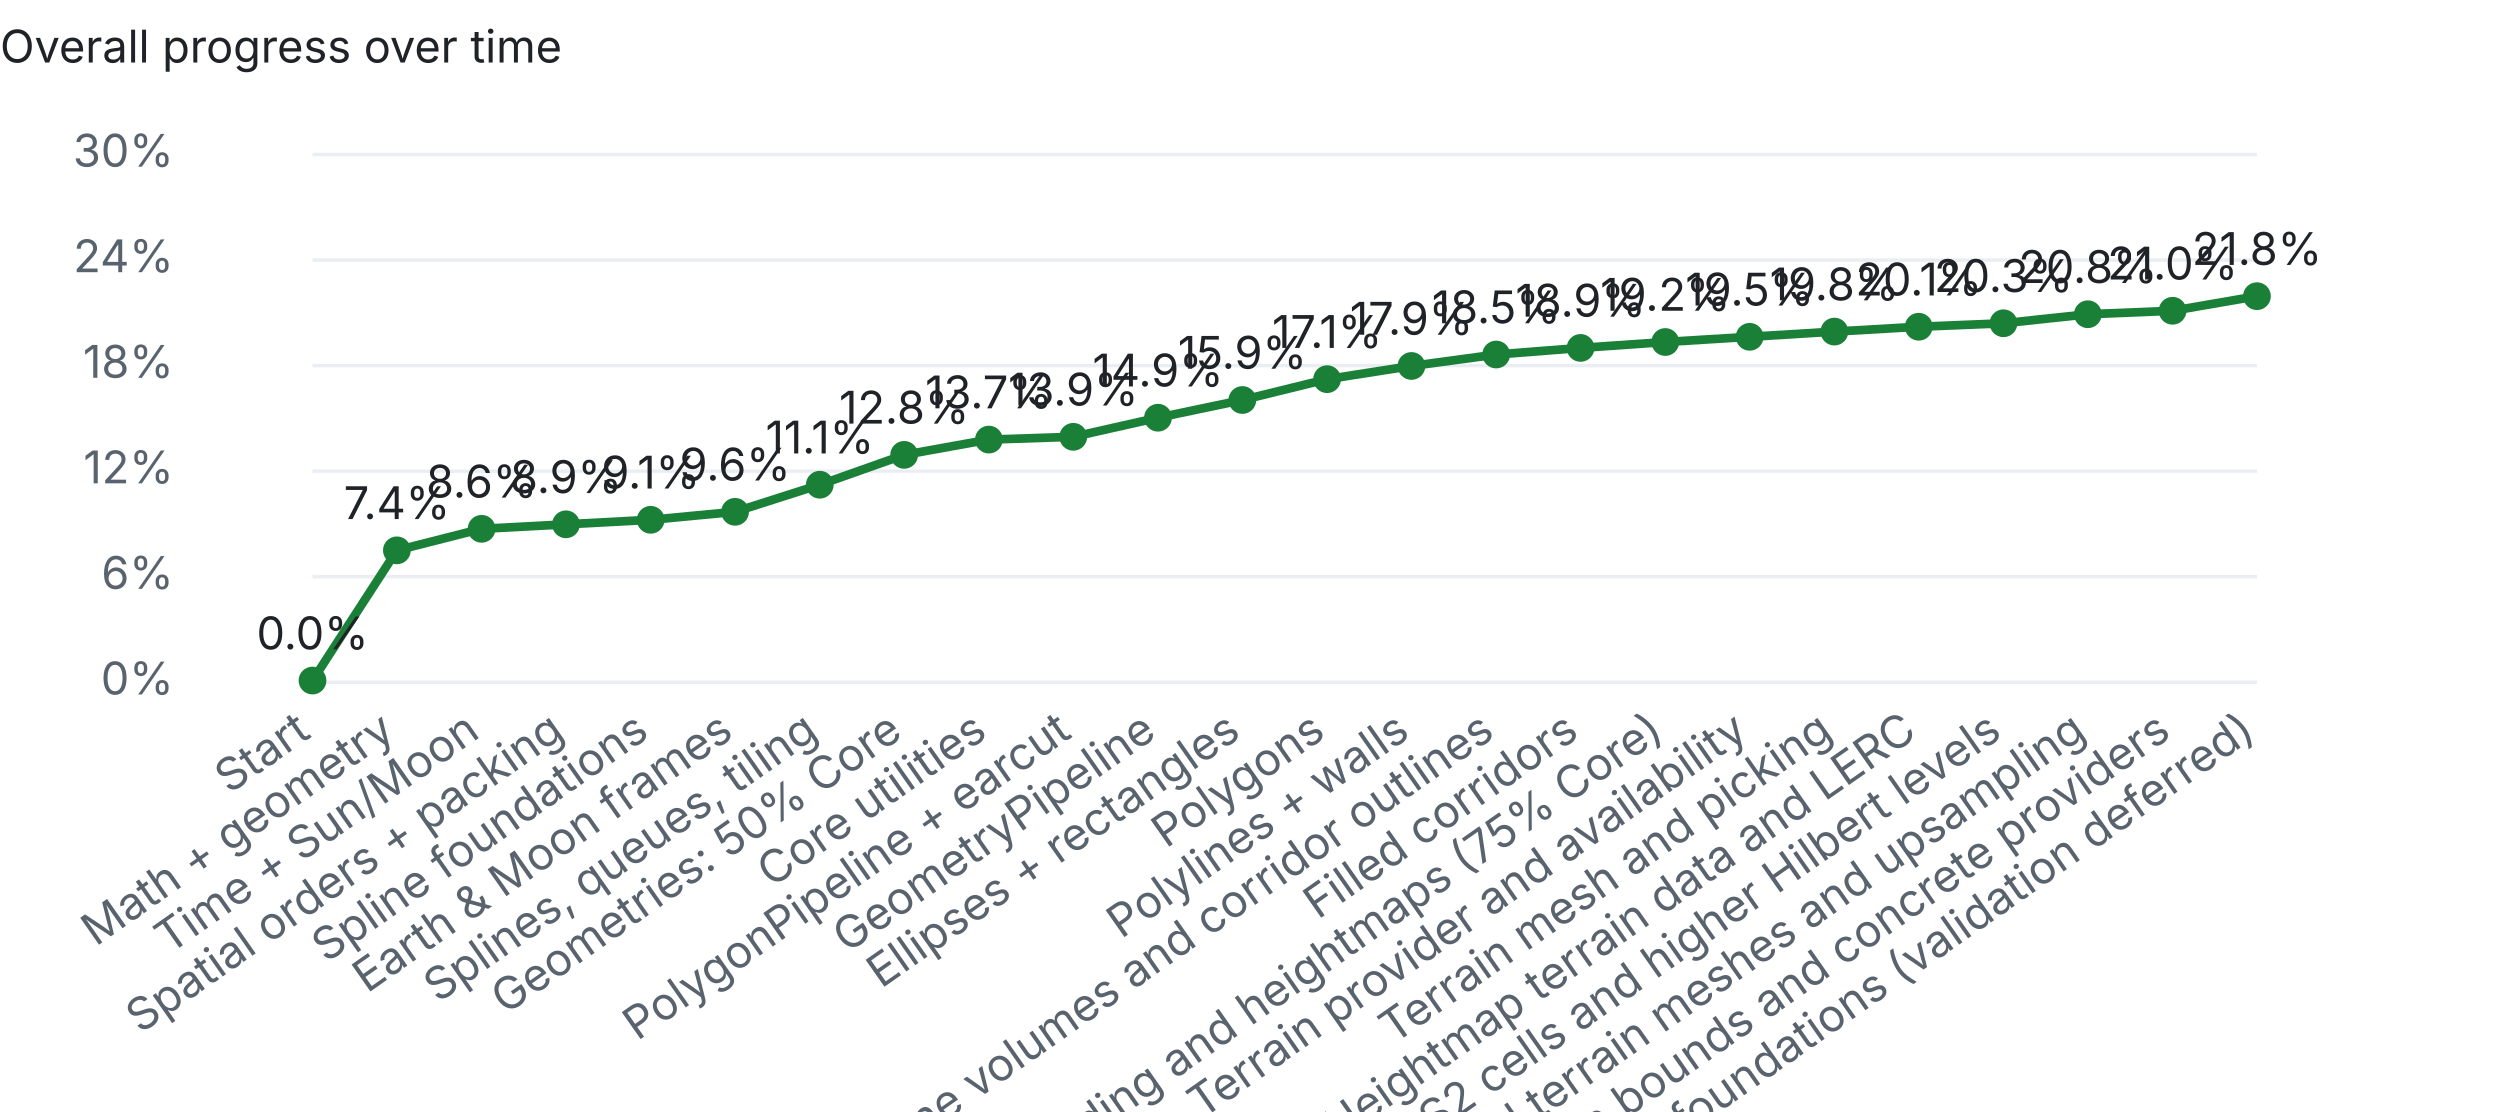
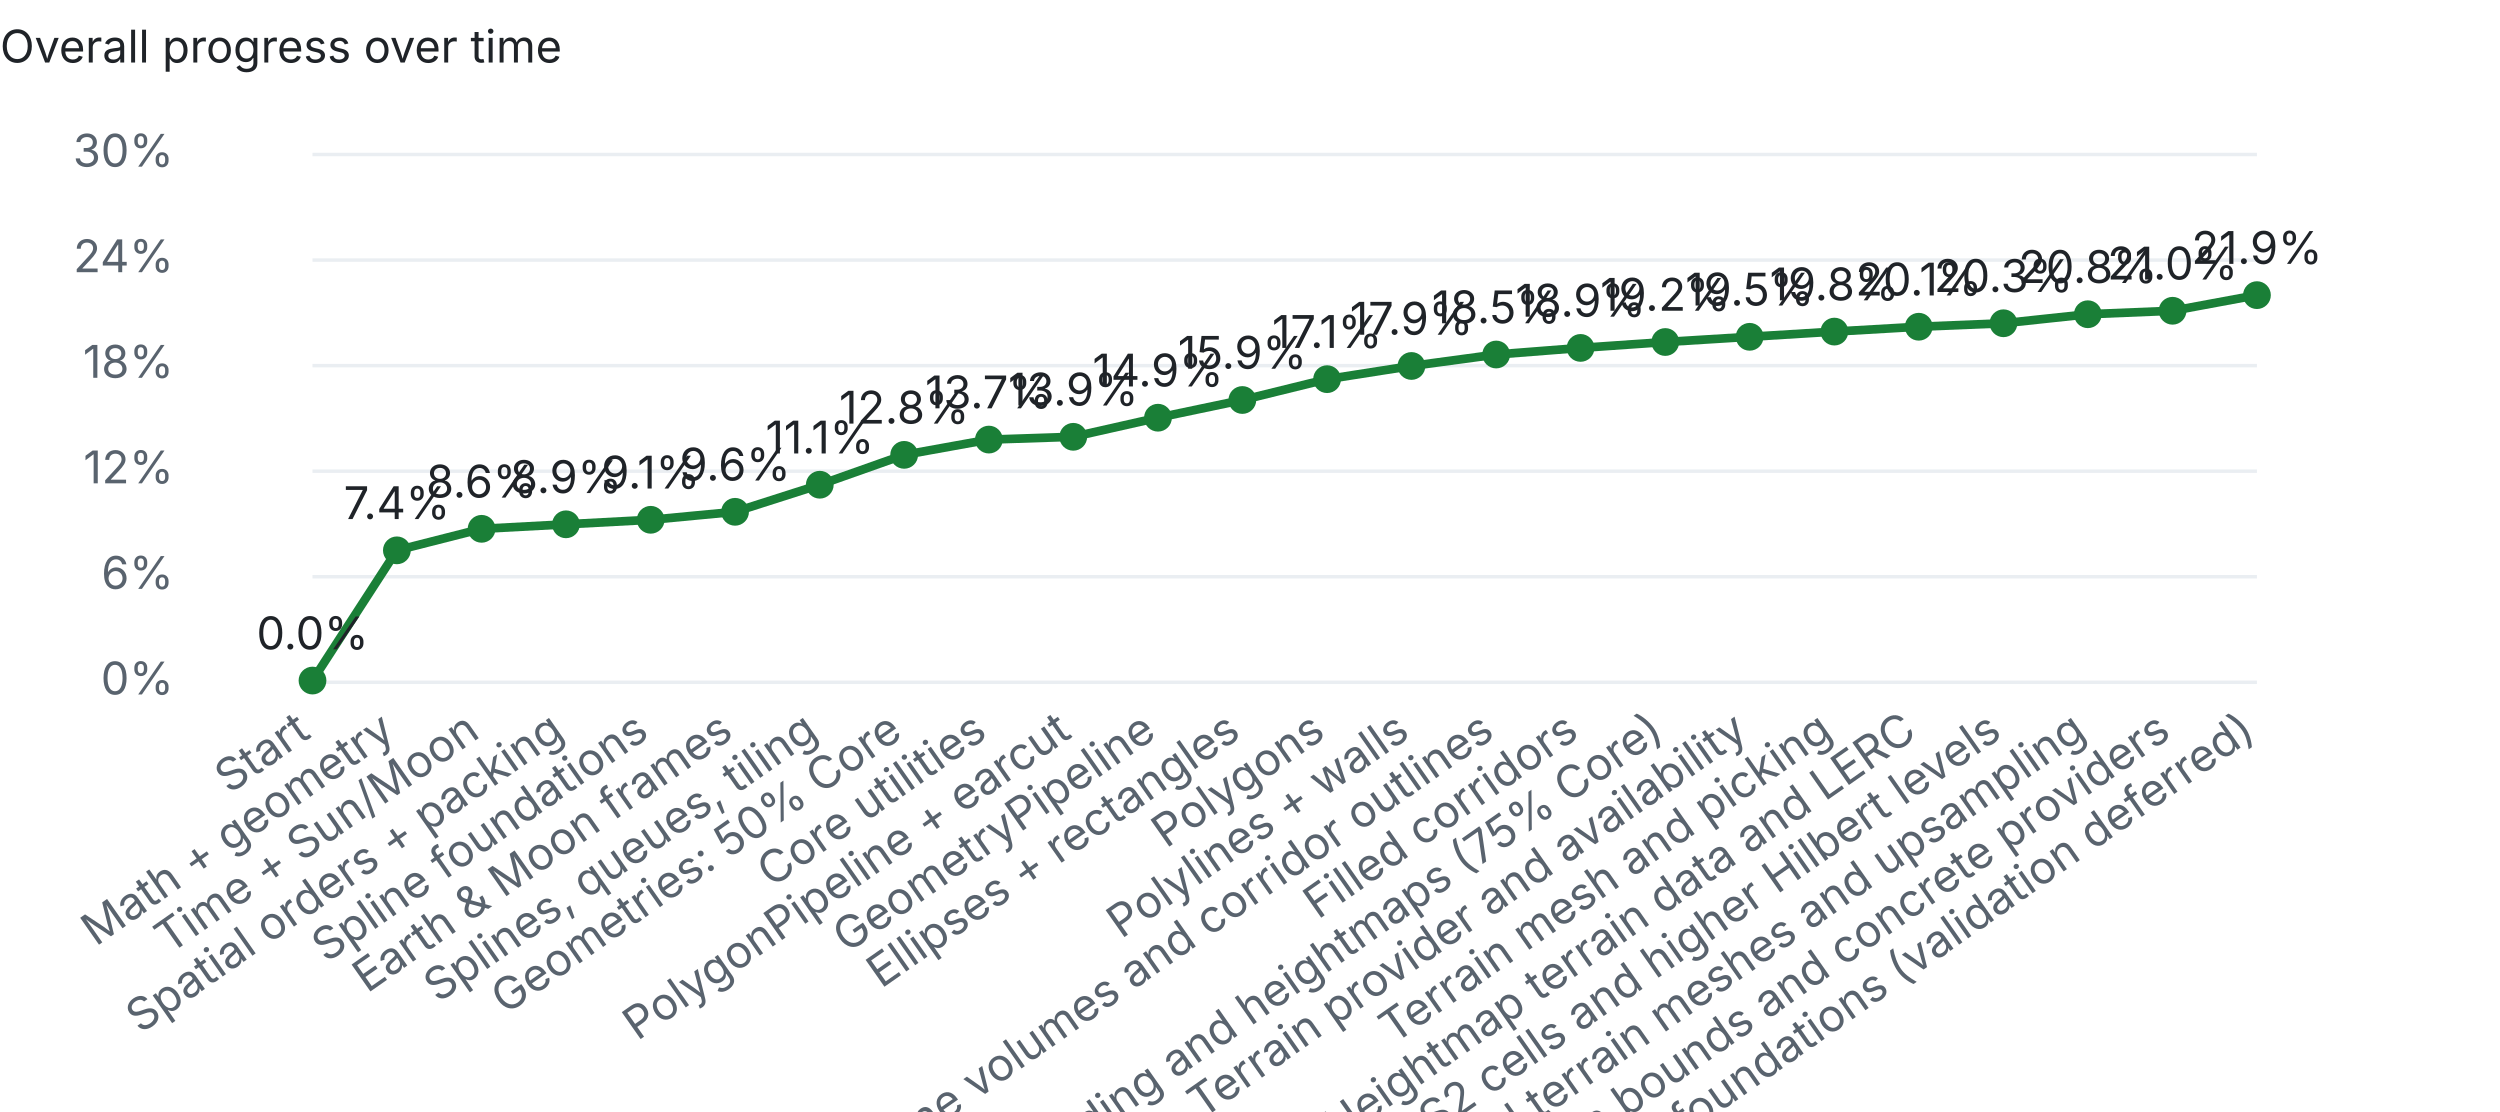
<svg xmlns="http://www.w3.org/2000/svg" width="720" height="320" viewBox="0 0 720 320">
  <style>text{font:13px system-ui,-apple-system,Segoe UI,sans-serif;fill:#1f2328}.dim{fill:#59636e}.bg{fill:#eaeef2}.done{fill:#1a7f37}.part{fill:#d4a72c}@media (prefers-color-scheme:dark){text{fill:#e6edf3}.dim{fill:#9198a1}.bg{fill:#30363d}.done{fill:#3fb950}}</style>
  <text x="0" y="18" font-weight="600">Overall progress over time</text>
  <rect class="bg" x="90" y="196.0" width="560" height="1" />
  <text class="dim" x="50" y="200.0" text-anchor="end">0%</text>
  <rect class="bg" x="90" y="165.6" width="560" height="1" />
  <text class="dim" x="50" y="169.6" text-anchor="end">6%</text>
  <rect class="bg" x="90" y="135.2" width="560" height="1" />
  <text class="dim" x="50" y="139.2" text-anchor="end">12%</text>
  <rect class="bg" x="90" y="104.8" width="560" height="1" />
  <text class="dim" x="50" y="108.8" text-anchor="end">18%</text>
  <rect class="bg" x="90" y="74.4" width="560" height="1" />
  <text class="dim" x="50" y="78.4" text-anchor="end">24%</text>
  <rect class="bg" x="90" y="44.0" width="560" height="1" />
  <text class="dim" x="50" y="48.0" text-anchor="end">30%</text>
-   <polyline points="90.0,196.0 114.3,158.5 138.7,152.3 163.0,151.0 187.4,149.7 211.7,147.4 236.1,139.6 260.4,131.0 284.8,126.6 309.1,125.8 333.5,120.3 357.8,115.2 382.2,109.2 406.5,105.4 430.9,102.1 455.2,100.2 479.6,98.5 503.9,97.0 528.3,95.5 552.6,94.1 577.0,93.1 601.3,90.5 625.7,89.5 650.0,85.3" fill="none" stroke="#1a7f37" stroke-width="2.5" />
+   <polyline points="90.0,196.0 114.3,158.5 138.7,152.3 163.0,151.0 187.4,149.7 211.7,147.4 236.1,139.6 260.4,131.0 284.8,126.6 309.1,125.8 333.5,120.3 357.8,115.2 382.2,109.2 406.5,105.4 430.9,102.1 455.2,100.2 479.6,98.5 503.9,97.0 528.3,95.5 552.6,94.1 577.0,93.1 601.3,90.5 625.7,89.5 650.0,85.0" fill="none" stroke="#1a7f37" stroke-width="2.5" />
  <circle class="done" cx="90.0" cy="196.0" r="4" />
  <text class="dim" x="90.0" y="212" text-anchor="end" transform="rotate(-35 90.0 212)">Start</text>
  <text x="90.0" y="187.0" text-anchor="middle">0.0%</text>
  <circle class="done" cx="114.3" cy="158.5" r="4" />
  <text class="dim" x="114.3" y="212" text-anchor="end" transform="rotate(-35 114.3 212)">Math + geometry</text>
  <text x="114.3" y="149.5" text-anchor="middle">7.4%</text>
  <circle class="done" cx="138.7" cy="152.3" r="4" />
  <text class="dim" x="138.7" y="212" text-anchor="end" transform="rotate(-35 138.7 212)">Time + Sun/Moon</text>
  <text x="138.7" y="143.3" text-anchor="middle">8.6%</text>
  <circle class="done" cx="163.0" cy="151.0" r="4" />
  <text class="dim" x="163.0" y="212" text-anchor="end" transform="rotate(-35 163.0 212)">Spatial orders + packing</text>
  <text x="163.0" y="142.0" text-anchor="middle">8.9%</text>
  <circle class="done" cx="187.4" cy="149.7" r="4" />
  <text class="dim" x="187.4" y="212" text-anchor="end" transform="rotate(-35 187.4 212)">Spline foundations</text>
  <text x="187.4" y="140.7" text-anchor="middle">9.1%</text>
  <circle class="done" cx="211.7" cy="147.4" r="4" />
  <text class="dim" x="211.7" y="212" text-anchor="end" transform="rotate(-35 211.7 212)">Earth &amp; Moon frames</text>
  <text x="211.7" y="138.4" text-anchor="middle">9.6%</text>
  <circle class="done" cx="236.1" cy="139.6" r="4" />
  <text class="dim" x="236.1" y="212" text-anchor="end" transform="rotate(-35 236.1 212)">Splines, queues, tiling</text>
  <text x="236.1" y="130.6" text-anchor="middle">11.1%</text>
  <circle class="done" cx="260.4" cy="131.0" r="4" />
  <text class="dim" x="260.4" y="212" text-anchor="end" transform="rotate(-35 260.4 212)">Geometries: 50% Core</text>
  <text x="260.4" y="122.0" text-anchor="middle">12.8%</text>
  <circle class="done" cx="284.8" cy="126.6" r="4" />
  <text class="dim" x="284.8" y="212" text-anchor="end" transform="rotate(-35 284.8 212)">Core utilities</text>
  <text x="284.8" y="117.6" text-anchor="middle">13.7%</text>
  <circle class="done" cx="309.1" cy="125.8" r="4" />
  <text class="dim" x="309.1" y="212" text-anchor="end" transform="rotate(-35 309.1 212)">PolygonPipeline + earcut</text>
  <text x="309.1" y="116.8" text-anchor="middle">13.9%</text>
  <circle class="done" cx="333.5" cy="120.3" r="4" />
  <text class="dim" x="333.5" y="212" text-anchor="end" transform="rotate(-35 333.5 212)">GeometryPipeline</text>
  <text x="333.5" y="111.3" text-anchor="middle">14.9%</text>
  <circle class="done" cx="357.8" cy="115.2" r="4" />
  <text class="dim" x="357.8" y="212" text-anchor="end" transform="rotate(-35 357.8 212)">Ellipses + rectangles</text>
  <text x="357.8" y="106.2" text-anchor="middle">15.9%</text>
  <circle class="done" cx="382.2" cy="109.2" r="4" />
  <text class="dim" x="382.2" y="212" text-anchor="end" transform="rotate(-35 382.2 212)">Polygons</text>
  <text x="382.2" y="100.2" text-anchor="middle">17.1%</text>
  <circle class="done" cx="406.5" cy="105.4" r="4" />
  <text class="dim" x="406.5" y="212" text-anchor="end" transform="rotate(-35 406.5 212)">Polylines + walls</text>
  <text x="406.5" y="96.4" text-anchor="middle">17.9%</text>
  <circle class="done" cx="430.9" cy="102.1" r="4" />
  <text class="dim" x="430.9" y="212" text-anchor="end" transform="rotate(-35 430.9 212)">Polyline volumes and corridor outlines</text>
  <text x="430.9" y="93.1" text-anchor="middle">18.5%</text>
  <circle class="done" cx="455.2" cy="100.2" r="4" />
  <text class="dim" x="455.2" y="212" text-anchor="end" transform="rotate(-35 455.2 212)">Filled corridors</text>
  <text x="455.2" y="91.2" text-anchor="middle">18.9%</text>
  <circle class="done" cx="479.6" cy="98.5" r="4" />
  <text class="dim" x="479.6" y="212" text-anchor="end" transform="rotate(-35 479.6 212)">Terrain encoding and heightmaps (75% Core)</text>
  <text x="479.6" y="89.5" text-anchor="middle">19.2%</text>
  <circle class="done" cx="503.9" cy="97.0" r="4" />
  <text class="dim" x="503.9" y="212" text-anchor="end" transform="rotate(-35 503.9 212)">Terrain provider and availability</text>
  <text x="503.9" y="88.0" text-anchor="middle">19.5%</text>
  <circle class="done" cx="528.3" cy="95.5" r="4" />
  <text class="dim" x="528.3" y="212" text-anchor="end" transform="rotate(-35 528.3 212)">Terrain mesh and picking</text>
  <text x="528.3" y="86.5" text-anchor="middle">19.8%</text>
  <circle class="done" cx="552.6" cy="94.1" r="4" />
  <text class="dim" x="552.6" y="212" text-anchor="end" transform="rotate(-35 552.6 212)">Heightmap terrain data and LERC</text>
  <text x="552.6" y="85.1" text-anchor="middle">20.1%</text>
  <circle class="done" cx="577.0" cy="93.1" r="4" />
  <text class="dim" x="577.0" y="212" text-anchor="end" transform="rotate(-35 577.0 212)">S2 cells and higher Hilbert levels</text>
  <text x="577.0" y="84.1" text-anchor="middle">20.3%</text>
  <circle class="done" cx="601.3" cy="90.5" r="4" />
  <text class="dim" x="601.3" y="212" text-anchor="end" transform="rotate(-35 601.3 212)">Quantized terrain meshes and upsampling</text>
  <text x="601.3" y="81.5" text-anchor="middle">20.8%</text>
  <circle class="done" cx="625.7" cy="89.5" r="4" />
  <text class="dim" x="625.7" y="212" text-anchor="end" transform="rotate(-35 625.7 212)">Terrain bounds and concrete providers</text>
  <text x="625.7" y="80.5" text-anchor="middle">21.0%</text>
-   <circle class="done" cx="650.0" cy="85.3" r="4" />
+   <circle class="done" cx="650.0" cy="85.0" r="4" />
  <text class="dim" x="650.0" y="212" text-anchor="end" transform="rotate(-35 650.0 212)">Core resource foundations (validation deferred)</text>
-   <text x="650.0" y="76.3" text-anchor="middle">21.8%</text>
+   <text x="650.0" y="76.0" text-anchor="middle">21.9%</text>
</svg>
